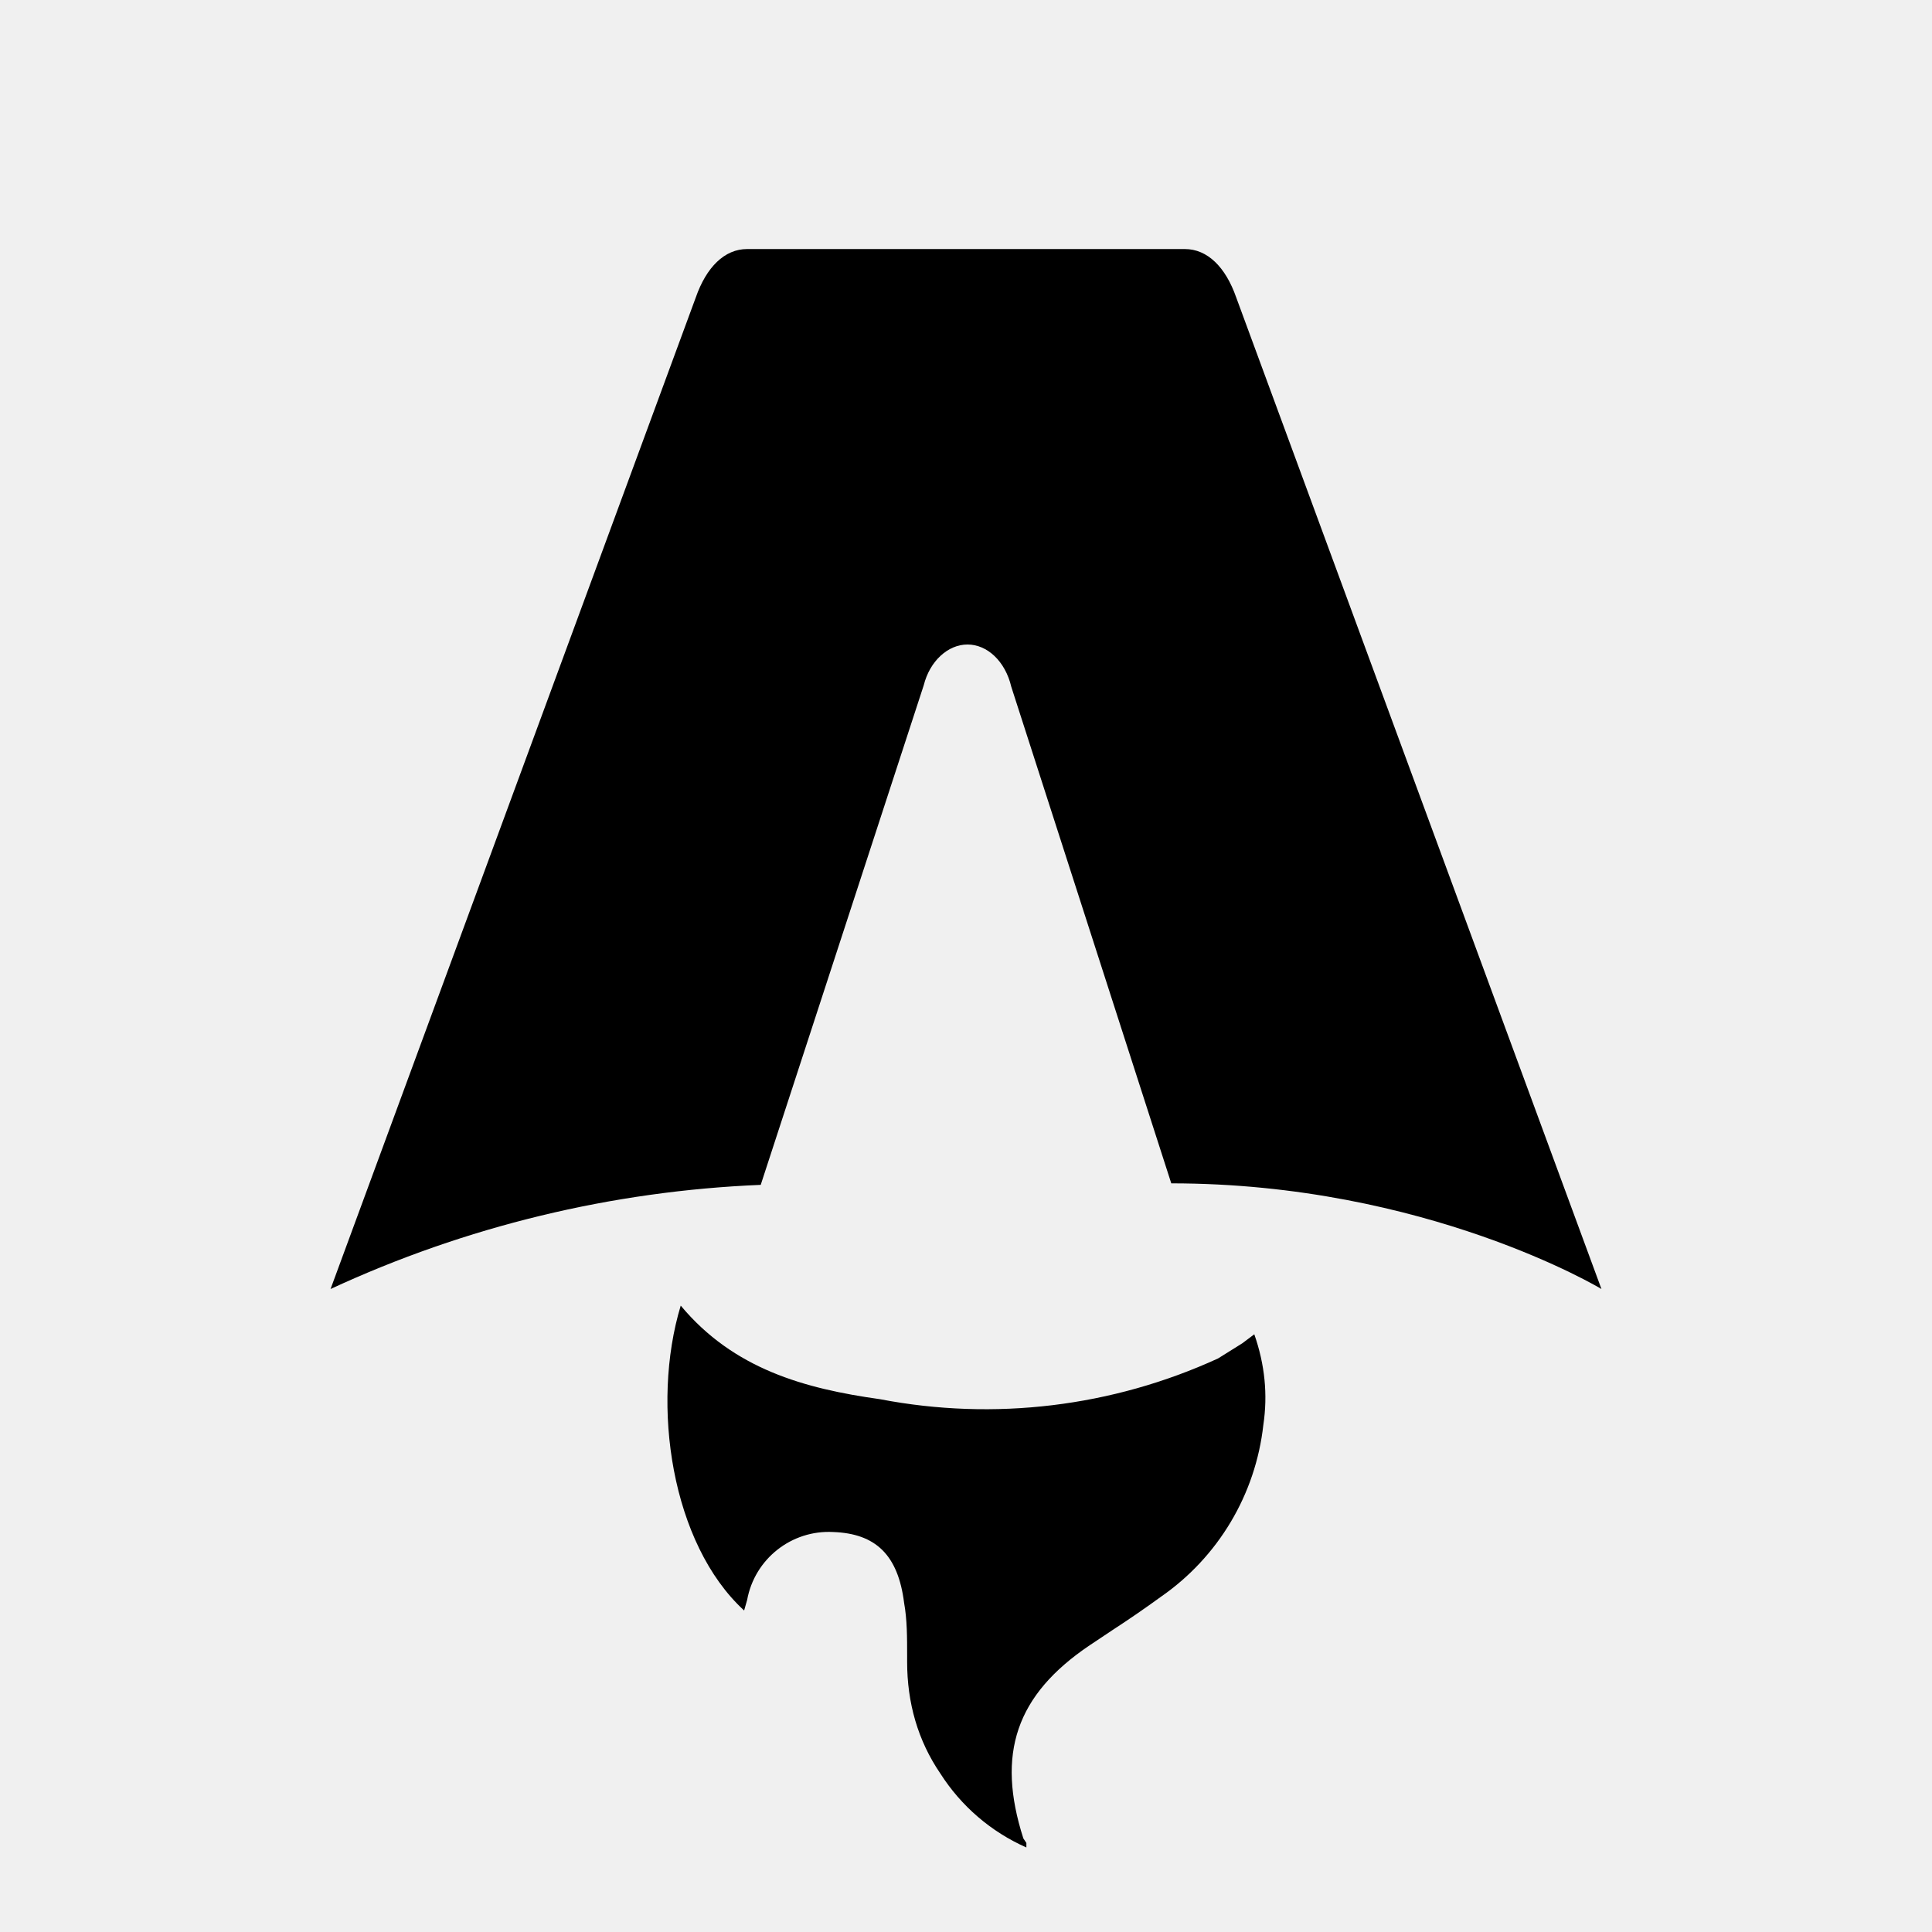
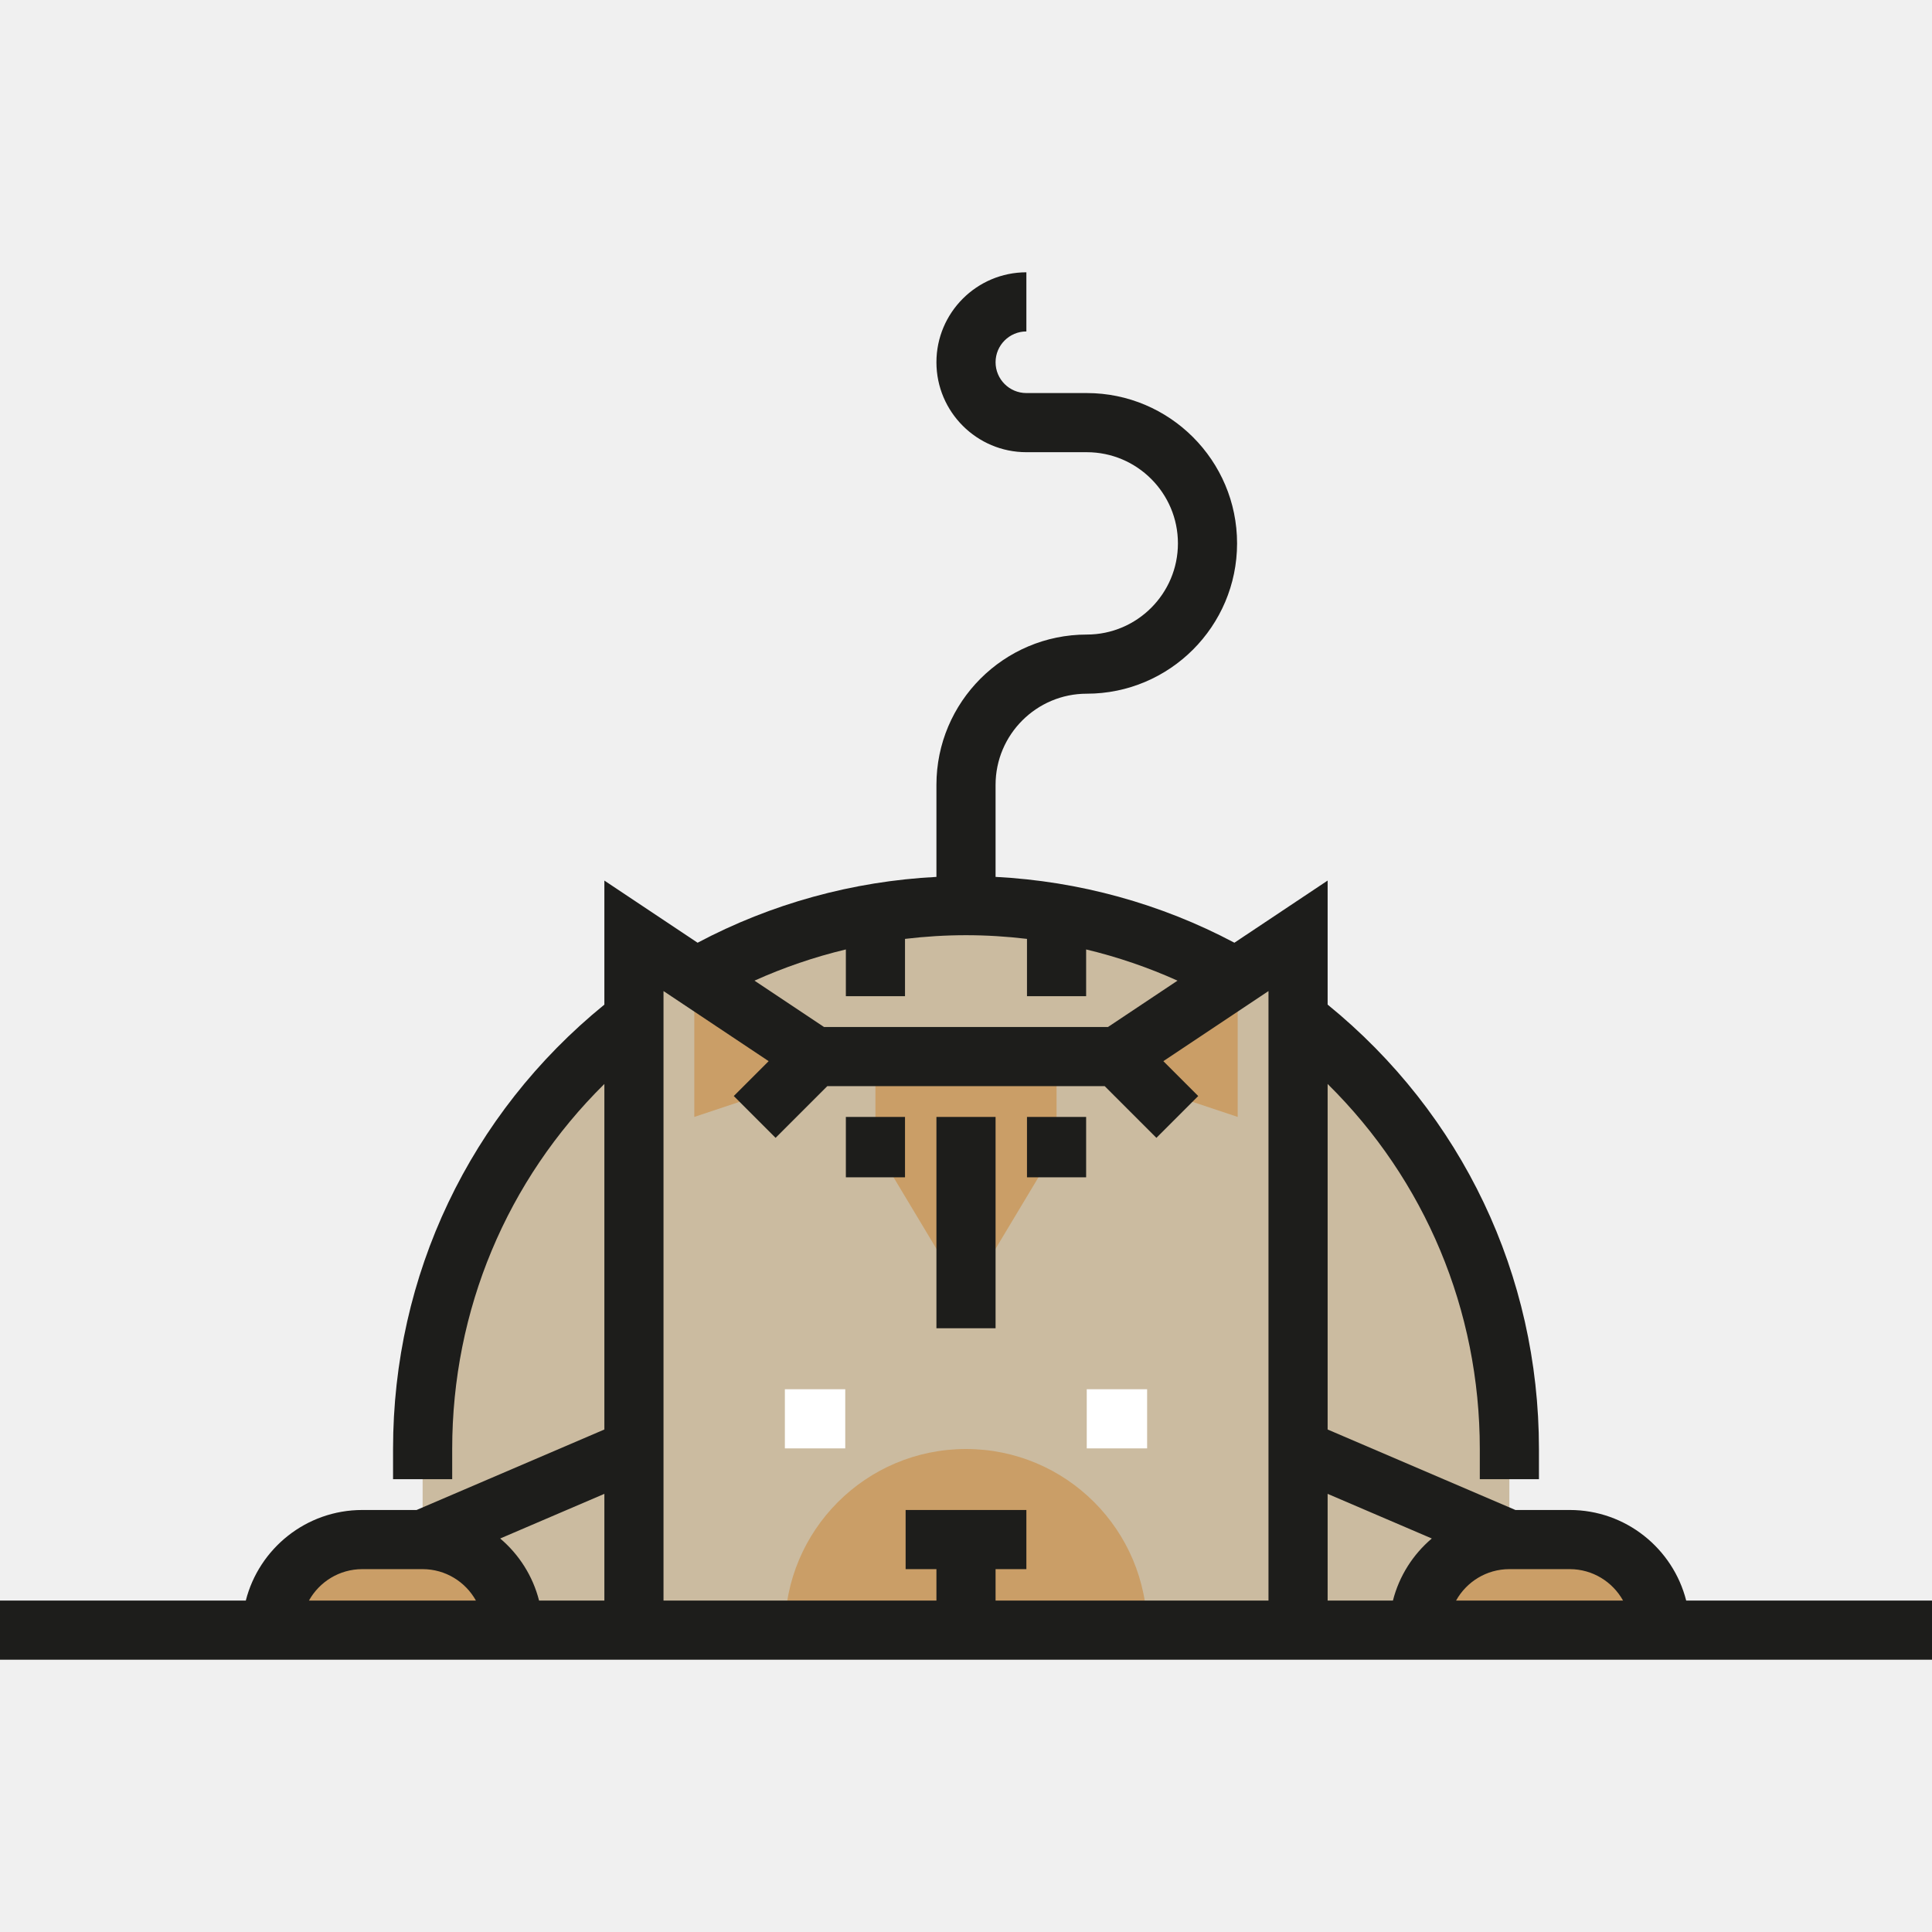
- <svg xmlns="http://www.w3.org/2000/svg" fill="none" viewBox="0 0 128 128">
-   <path d="M50.4 78.5a75.1 75.1 0 0 0-28.5 6.9l24.2-65.7c.7-2 1.9-3.2 3.4-3.2h29c1.5 0 2.7 1.2 3.4 3.2l24.2 65.7s-11.6-7-28.5-7L67 45.5c-.4-1.7-1.6-2.8-2.9-2.8-1.3 0-2.5 1.1-2.9 2.7L50.4 78.5Zm-1.1 28.2Zm-4.2-20.2c-2 6.6-.6 15.8 4.2 20.2a17.5 17.5 0 0 1 .2-.7 5.5 5.5 0 0 1 5.7-4.5c2.8.1 4.3 1.5 4.7 4.7.2 1.1.2 2.3.2 3.5v.4c0 2.7.7 5.2 2.2 7.4a13 13 0 0 0 5.7 4.9v-.3l-.2-.3c-1.8-5.6-.5-9.5 4.4-12.8l1.5-1a73 73 0 0 0 3.2-2.2 16 16 0 0 0 6.8-11.4c.3-2 .1-4-.6-6l-.8.6-1.6 1a37 37 0 0 1-22.4 2.7c-5-.7-9.7-2-13.2-6.2Z" />
-   <style>
-         path { fill: #000; }
-         @media (prefers-color-scheme: dark) {
-             path { fill: #FFF; }
-         }
-     </style>
+ <svg xmlns="http://www.w3.org/2000/svg" viewBox="0 0 489.994 489.994" xml:space="preserve">
+   <path style="fill:#cbbba0" d="M244.997 229.686c-76.111 0-137.811 61.7-137.811 137.811v45.937h275.621v-45.937c0-76.112-61.7-137.811-137.81-137.811" />
+   <path style="fill:#ca9e67" d="M76.561 390.465h45.937v22.969H76.561zm290.896 0h45.937v22.969h-45.937z" />
+   <path style="fill:#cbbba0" d="M160.779 405.777V237.342l38.281 22.968 45.937 7.656h30.624l53.593-30.624v160.779l-15.312 15.312H168.435z" />
+   <path style="fill:#ca9e67" d="M222.028 267.966v22.969l22.969 38.28 22.968-38.28v-22.969zM199.06 413.433c0-25.37 20.567-45.937 45.937-45.937s45.937 20.567 45.937 45.937M176.091 283.279l22.969-7.657V260.31l-22.969-15.313zm137.811 0-22.968-7.657V260.31l22.968-15.313z" />
+   <path style="fill:#fff" d="M199.06 352.34h15.312v15H199.06zm76.562 0h15.311v15h-15.311z" />
+   <path style="fill:#1d1d1b" d="M237.497 283.278h15v53.594h-15zm22.968 0h15v15.313h-15zm-45.937 0h15v15.313h-15z" />
+   <path style="fill:#1d1d1b" d="M427.652 405.933c-3.35-13.186-15.319-22.969-29.532-22.969h-13.773l-47.632-20.414v-87.635c24.694 24.371 38.593 57.321 38.593 92.58v7.656h15v-7.656c0-44.098-19.487-84.958-53.593-112.707v-31.461l-23.648 15.765c-18.668-9.906-39.382-15.603-60.57-16.695v-23.336c0-12.751 10.374-23.125 23.125-23.125 21.022 0 38.124-17.103 38.124-38.125s-17.102-38.124-38.124-38.124h-15.313c-4.308 0-7.812-3.505-7.812-7.813s3.505-7.813 7.812-7.813v-15c-12.579 0-22.812 10.233-22.812 22.813s10.233 22.813 22.812 22.813h15.313c12.751 0 23.124 10.373 23.124 23.124s-10.373 23.125-23.124 23.125c-21.023 0-38.125 17.102-38.125 38.125v23.337c-21.189 1.093-41.901 6.79-60.57 16.696l-23.648-15.765v31.462c-34.105 27.749-53.593 68.611-53.593 112.706v7.656h15v-7.656c0-35.257 13.899-68.209 38.593-92.58v87.634l-47.632 20.414H91.874c-14.213 0-26.182 9.783-29.532 22.969H0v15h489.994v-15zm-16.014 0H369.29c2.644-4.747 7.709-7.969 13.517-7.969h15.313c5.808.001 10.873 3.223 13.518 7.969m-197.11-165.136v11.857h15V238.12c5.119-.61 10.282-.935 15.468-.935s10.35.325 15.469.935v14.534h15v-11.857a130 130 0 0 1 23.174 7.914l-17.632 11.755h-72.02l-17.632-11.755a130 130 0 0 1 23.173-7.914M91.874 397.965h15.312c5.808 0 10.874 3.222 13.518 7.969H78.356c2.644-4.747 7.709-7.969 13.518-7.969m44.844 7.968c-1.584-6.233-5.096-11.702-9.859-15.74l26.42-11.323v27.063zm31.561 0V251.355l26.665 17.777-8.843 8.842 10.606 10.607 13.116-13.115h70.348l13.115 13.115 10.607-10.607-8.843-8.843 26.664-17.777v154.578zm168.435-27.063 26.421 11.323c-4.763 4.038-8.276 9.507-9.859 15.74h-16.561z" />
+   <path style="fill:#1d1d1b" d="M229.685 397.965h7.812v10.812h15v-10.812h7.812v-15h-30.624z" />
</svg>
